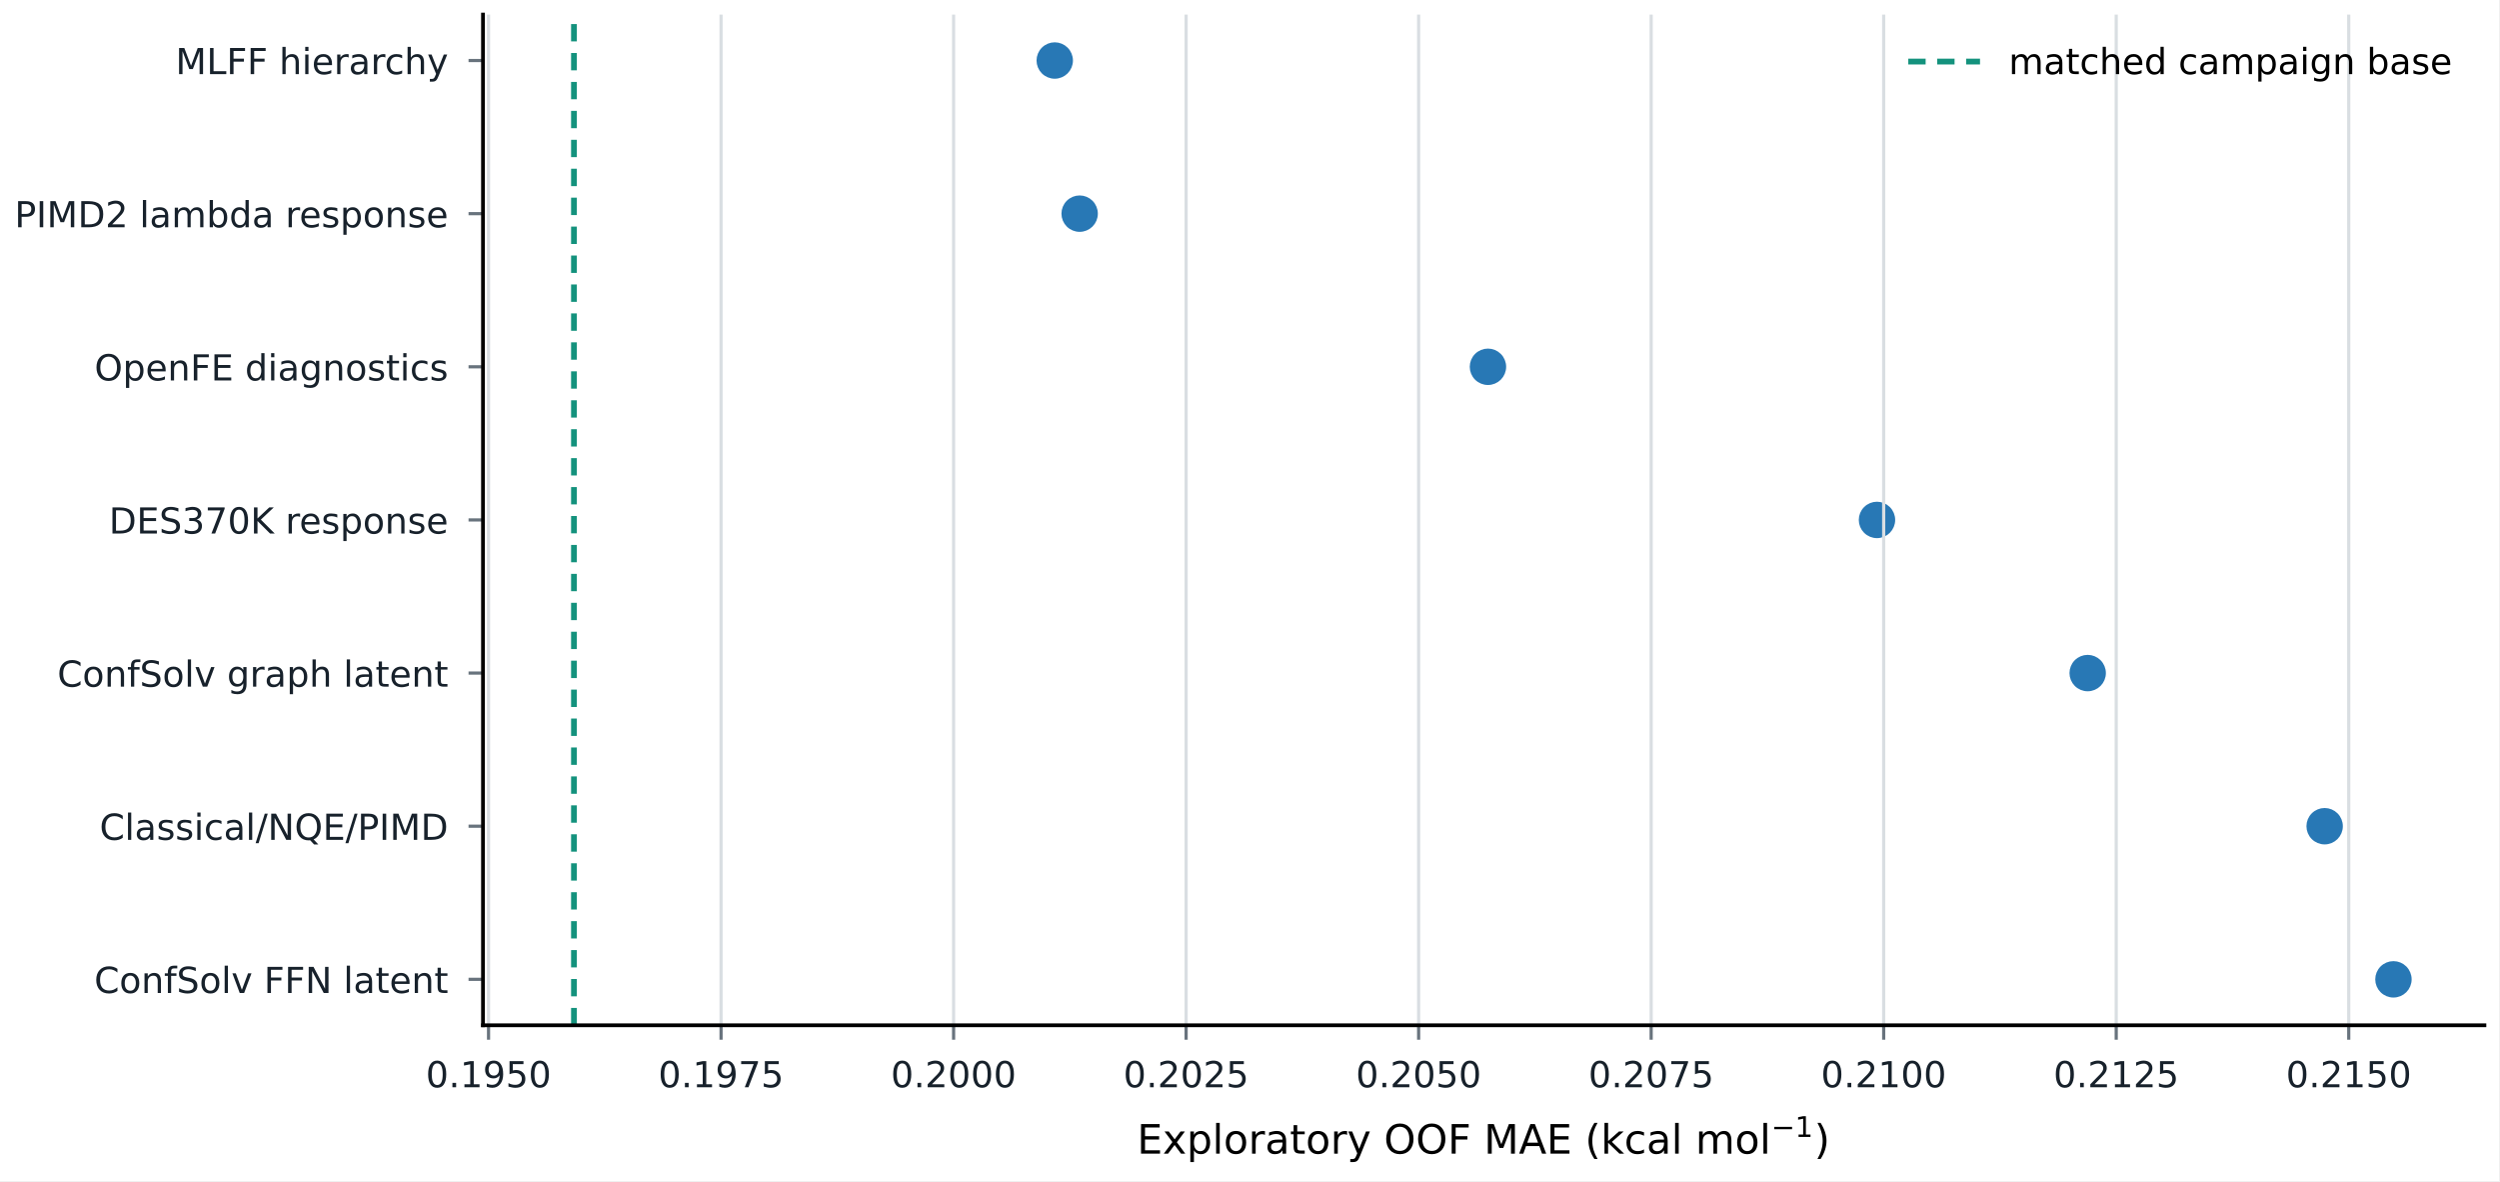
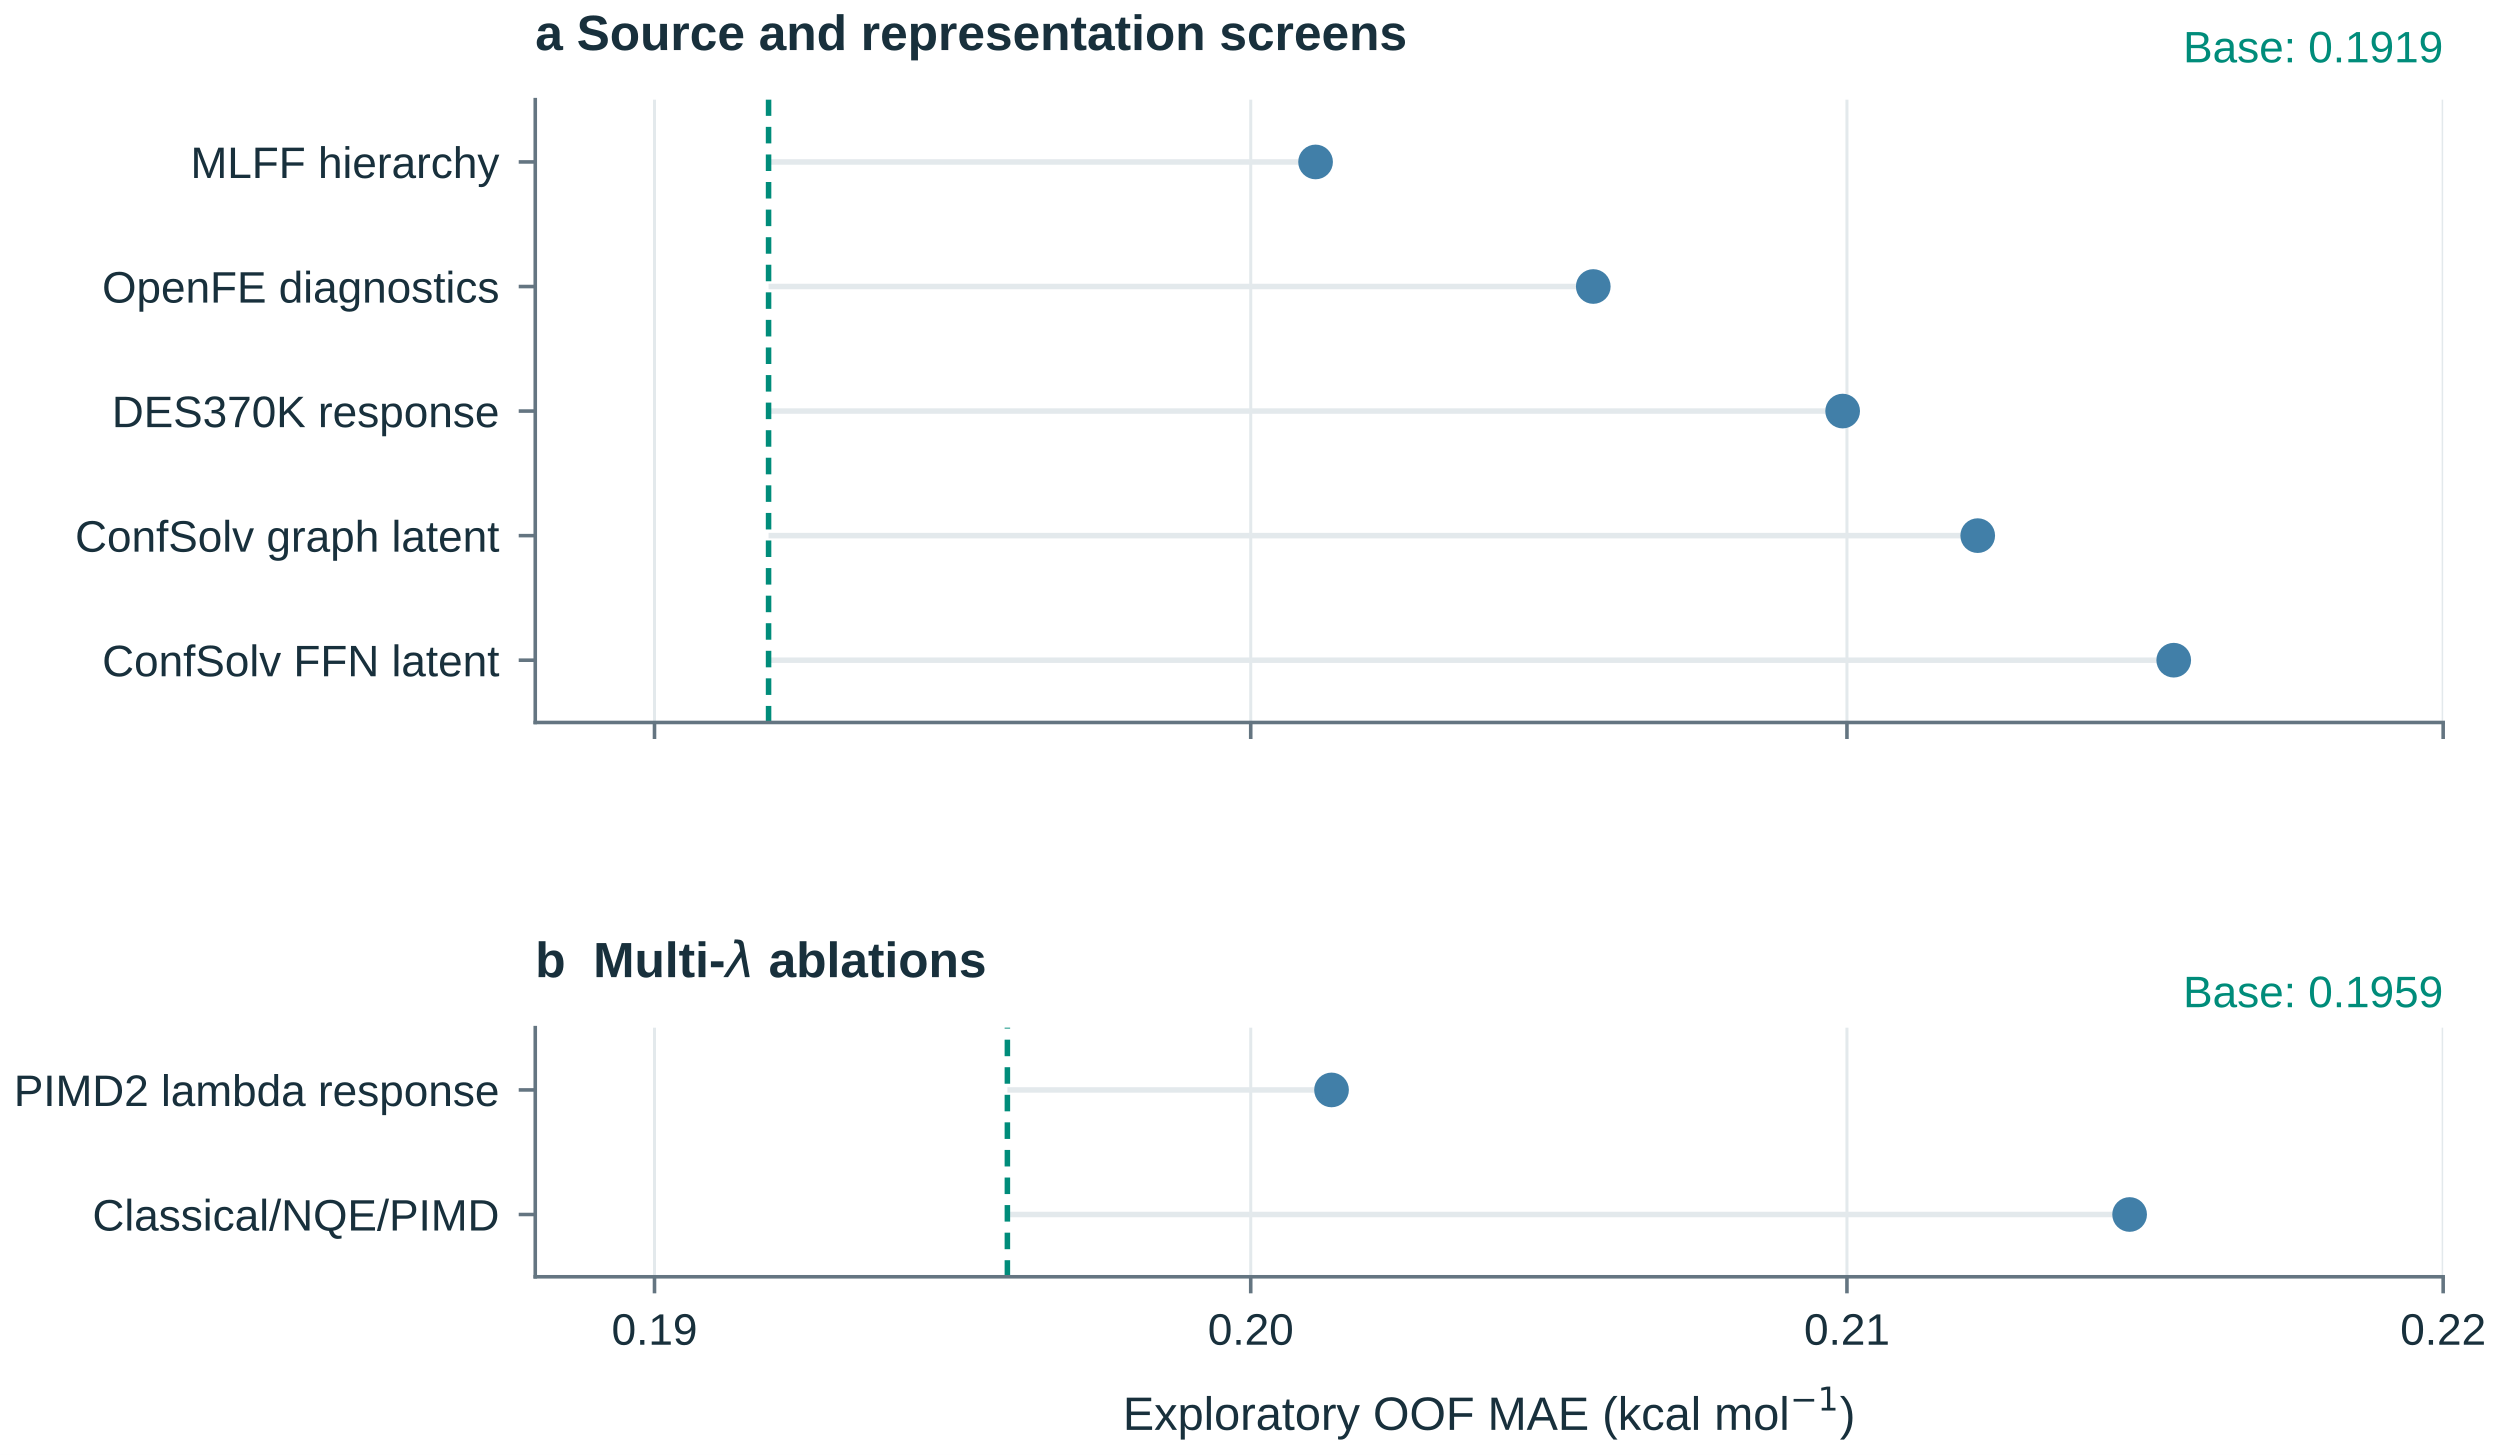
- <svg xmlns="http://www.w3.org/2000/svg" xmlns:xlink="http://www.w3.org/1999/xlink" width="431.97pt" height="204.068pt" viewBox="0 0 431.97 204.068" version="1.1">
+ <svg xmlns="http://www.w3.org/2000/svg" xmlns:xlink="http://www.w3.org/1999/xlink" width="453.322pt" height="263.819pt" viewBox="0 0 453.322 263.819" version="1.1">
  <defs>
    <style type="text/css">*{stroke-linejoin: round; stroke-linecap: butt}</style>
  </defs>
  <g id="figure_1">
    <g id="patch_1">
-       <path d="M 0 204.068 L 431.97 204.068 L 431.97 0 L 0 0 z " style="fill: #ffffff" />
+       <path d="M 0 263.819 L 453.322 263.819 L 453.322 0 L 0 0 z " style="fill: #ffffff" />
    </g>
    <g id="axes_1">
      <g id="patch_2">
-         <path d="M 83.49 177.156 L 429.45 177.156 L 429.45 2.52 L 83.49 2.52 z " style="fill: #ffffff" />
-       </g>
-       <g id="PathCollection_1">
-         <defs>
-           <path id="md4bfd1f736" d="M 0 2.646 C 0.702 2.646 1.375 2.367 1.871 1.871 C 2.367 1.375 2.646 0.702 2.646 0 C 2.646 -0.702 2.367 -1.375 1.871 -1.871 C 1.375 -2.367 0.702 -2.646 0 -2.646 C -0.702 -2.646 -1.375 -2.367 -1.871 -1.871 C -2.367 -1.375 -2.646 -0.702 -2.646 0 C -2.646 0.702 -2.367 1.375 -1.871 1.871 C -1.375 2.367 -0.702 2.646 0 2.646 z " style="stroke: #2878b5" />
-         </defs>
-         <g clip-path="url(#p2e8db94655)">
-           <use xlink:href="#md4bfd1f736" x="182.32" y="10.458" style="fill: #2878b5; stroke: #2878b5" />
-           <use xlink:href="#md4bfd1f736" x="186.625" y="36.918" style="fill: #2878b5; stroke: #2878b5" />
-           <use xlink:href="#md4bfd1f736" x="257.202" y="63.378" style="fill: #2878b5; stroke: #2878b5" />
-           <use xlink:href="#md4bfd1f736" x="324.449" y="89.838" style="fill: #2878b5; stroke: #2878b5" />
-           <use xlink:href="#md4bfd1f736" x="360.87" y="116.298" style="fill: #2878b5; stroke: #2878b5" />
-           <use xlink:href="#md4bfd1f736" x="401.831" y="142.758" style="fill: #2878b5; stroke: #2878b5" />
-           <use xlink:href="#md4bfd1f736" x="413.724" y="169.218" style="fill: #2878b5; stroke: #2878b5" />
-         </g>
+         <path d="M 97.058 131.006 L 443.017 131.006 L 443.017 18.072 L 97.058 18.072 z " style="fill: #ffffff" />
      </g>
      <g id="matplotlib.axis_1">
        <g id="xtick_1">
          <g id="line2d_1">
-             <path d="M 84.448 177.156 L 84.448 2.52 " clip-path="url(#p2e8db94655)" style="fill: none; stroke: #d9dee2; stroke-width: 0.55; stroke-linecap: square" />
+             <path d="M 118.68 131.006 L 118.68 18.072 " clip-path="url(#p41e6babb95)" style="fill: none; stroke: #e3e9ec; stroke-width: 0.55; stroke-linecap: square" />
          </g>
          <g id="line2d_2">
            <defs>
-               <path id="m6e2ca28cae" d="M 0 0 L 0 2.5 " style="stroke: #68737d; stroke-width: 0.55" />
+               <path id="m44f9ed666f" d="M 0 0 L 0 3 " style="stroke: #647581; stroke-width: 0.65" />
            </defs>
            <g>
-               <use xlink:href="#m6e2ca28cae" x="84.448" y="177.156" style="fill: #68737d; stroke: #68737d; stroke-width: 0.55" />
-             </g>
-           </g>
-           <g id="text_1">
-             <text style="font-size: 6.2px; font-family: 'DejaVu Sans'; text-anchor: middle; fill: #17212b" x="84.448" y="187.867" transform="rotate(-0 84.44783 187.8665)">0.1950</text>
+               <use xlink:href="#m44f9ed666f" x="118.68" y="131.006" style="fill: #647581; stroke: #647581; stroke-width: 0.65" />
+             </g>
          </g>
        </g>
        <g id="xtick_2">
          <g id="line2d_3">
-             <path d="M 124.641 177.156 L 124.641 2.52 " clip-path="url(#p2e8db94655)" style="fill: none; stroke: #d9dee2; stroke-width: 0.55; stroke-linecap: square" />
+             <path d="M 226.792 131.006 L 226.792 18.072 " clip-path="url(#p41e6babb95)" style="fill: none; stroke: #e3e9ec; stroke-width: 0.55; stroke-linecap: square" />
          </g>
          <g id="line2d_4">
            <g>
-               <use xlink:href="#m6e2ca28cae" x="124.641" y="177.156" style="fill: #68737d; stroke: #68737d; stroke-width: 0.55" />
-             </g>
-           </g>
-           <g id="text_2">
-             <text style="font-size: 6.2px; font-family: 'DejaVu Sans'; text-anchor: middle; fill: #17212b" x="124.641" y="187.867" transform="rotate(-0 124.6412 187.8665)">0.1975</text>
+               <use xlink:href="#m44f9ed666f" x="226.792" y="131.006" style="fill: #647581; stroke: #647581; stroke-width: 0.65" />
+             </g>
          </g>
        </g>
        <g id="xtick_3">
          <g id="line2d_5">
-             <path d="M 164.835 177.156 L 164.835 2.52 " clip-path="url(#p2e8db94655)" style="fill: none; stroke: #d9dee2; stroke-width: 0.55; stroke-linecap: square" />
+             <path d="M 334.905 131.006 L 334.905 18.072 " clip-path="url(#p41e6babb95)" style="fill: none; stroke: #e3e9ec; stroke-width: 0.55; stroke-linecap: square" />
          </g>
          <g id="line2d_6">
            <g>
-               <use xlink:href="#m6e2ca28cae" x="164.835" y="177.156" style="fill: #68737d; stroke: #68737d; stroke-width: 0.55" />
-             </g>
-           </g>
-           <g id="text_3">
-             <text style="font-size: 6.2px; font-family: 'DejaVu Sans'; text-anchor: middle; fill: #17212b" x="164.835" y="187.867" transform="rotate(-0 164.8346 187.8665)">0.2000</text>
+               <use xlink:href="#m44f9ed666f" x="334.905" y="131.006" style="fill: #647581; stroke: #647581; stroke-width: 0.65" />
+             </g>
          </g>
        </g>
        <g id="xtick_4">
          <g id="line2d_7">
-             <path d="M 205.028 177.156 L 205.028 2.52 " clip-path="url(#p2e8db94655)" style="fill: none; stroke: #d9dee2; stroke-width: 0.55; stroke-linecap: square" />
+             <path d="M 443.017 131.006 L 443.017 18.072 " clip-path="url(#p41e6babb95)" style="fill: none; stroke: #e3e9ec; stroke-width: 0.55; stroke-linecap: square" />
          </g>
          <g id="line2d_8">
            <g>
-               <use xlink:href="#m6e2ca28cae" x="205.028" y="177.156" style="fill: #68737d; stroke: #68737d; stroke-width: 0.55" />
-             </g>
-           </g>
-           <g id="text_4">
-             <text style="font-size: 6.2px; font-family: 'DejaVu Sans'; text-anchor: middle; fill: #17212b" x="205.028" y="187.867" transform="rotate(-0 205.028 187.8665)">0.2025</text>
-           </g>
-         </g>
-         <g id="xtick_5">
-           <g id="line2d_9">
-             <path d="M 245.221 177.156 L 245.221 2.52 " clip-path="url(#p2e8db94655)" style="fill: none; stroke: #d9dee2; stroke-width: 0.55; stroke-linecap: square" />
-           </g>
-           <g id="line2d_10">
-             <g>
-               <use xlink:href="#m6e2ca28cae" x="245.221" y="177.156" style="fill: #68737d; stroke: #68737d; stroke-width: 0.55" />
-             </g>
-           </g>
-           <g id="text_5">
-             <text style="font-size: 6.2px; font-family: 'DejaVu Sans'; text-anchor: middle; fill: #17212b" x="245.221" y="187.867" transform="rotate(-0 245.2214 187.8665)">0.2050</text>
-           </g>
-         </g>
-         <g id="xtick_6">
-           <g id="line2d_11">
-             <path d="M 285.415 177.156 L 285.415 2.52 " clip-path="url(#p2e8db94655)" style="fill: none; stroke: #d9dee2; stroke-width: 0.55; stroke-linecap: square" />
-           </g>
-           <g id="line2d_12">
-             <g>
-               <use xlink:href="#m6e2ca28cae" x="285.415" y="177.156" style="fill: #68737d; stroke: #68737d; stroke-width: 0.55" />
-             </g>
-           </g>
-           <g id="text_6">
-             <text style="font-size: 6.2px; font-family: 'DejaVu Sans'; text-anchor: middle; fill: #17212b" x="285.415" y="187.867" transform="rotate(-0 285.4148 187.8665)">0.2075</text>
-           </g>
-         </g>
-         <g id="xtick_7">
-           <g id="line2d_13">
-             <path d="M 325.608 177.156 L 325.608 2.52 " clip-path="url(#p2e8db94655)" style="fill: none; stroke: #d9dee2; stroke-width: 0.55; stroke-linecap: square" />
-           </g>
-           <g id="line2d_14">
-             <g>
-               <use xlink:href="#m6e2ca28cae" x="325.608" y="177.156" style="fill: #68737d; stroke: #68737d; stroke-width: 0.55" />
-             </g>
-           </g>
-           <g id="text_7">
-             <text style="font-size: 6.2px; font-family: 'DejaVu Sans'; text-anchor: middle; fill: #17212b" x="325.608" y="187.867" transform="rotate(-0 325.6083 187.8665)">0.2100</text>
-           </g>
-         </g>
-         <g id="xtick_8">
-           <g id="line2d_15">
-             <path d="M 365.802 177.156 L 365.802 2.52 " clip-path="url(#p2e8db94655)" style="fill: none; stroke: #d9dee2; stroke-width: 0.55; stroke-linecap: square" />
-           </g>
-           <g id="line2d_16">
-             <g>
-               <use xlink:href="#m6e2ca28cae" x="365.802" y="177.156" style="fill: #68737d; stroke: #68737d; stroke-width: 0.55" />
-             </g>
-           </g>
-           <g id="text_8">
-             <text style="font-size: 6.2px; font-family: 'DejaVu Sans'; text-anchor: middle; fill: #17212b" x="365.802" y="187.867" transform="rotate(-0 365.8017 187.8665)">0.2125</text>
-           </g>
-         </g>
-         <g id="xtick_9">
-           <g id="line2d_17">
-             <path d="M 405.995 177.156 L 405.995 2.52 " clip-path="url(#p2e8db94655)" style="fill: none; stroke: #d9dee2; stroke-width: 0.55; stroke-linecap: square" />
-           </g>
-           <g id="line2d_18">
-             <g>
-               <use xlink:href="#m6e2ca28cae" x="405.995" y="177.156" style="fill: #68737d; stroke: #68737d; stroke-width: 0.55" />
-             </g>
-           </g>
-           <g id="text_9">
-             <text style="font-size: 6.2px; font-family: 'DejaVu Sans'; text-anchor: middle; fill: #17212b" x="405.995" y="187.867" transform="rotate(-0 405.9951 187.8665)">0.2150</text>
-           </g>
-         </g>
-         <g id="text_10">
-           <g transform="translate(196.5496 199.866)">
-             <text>
-               <tspan x="0" y="-0.532" style="font-size: 7px; font-family: 'DejaVu Sans'">E</tspan>
-               <tspan x="4.423" y="-0.532" style="font-size: 7px; font-family: 'DejaVu Sans'">x</tspan>
-               <tspan x="8.565" y="-0.532" style="font-size: 7px; font-family: 'DejaVu Sans'">p</tspan>
-               <tspan x="13.009" y="-0.532" style="font-size: 7px; font-family: 'DejaVu Sans'">l</tspan>
-               <tspan x="14.954" y="-0.532" style="font-size: 7px; font-family: 'DejaVu Sans'">o</tspan>
-               <tspan x="19.236" y="-0.532" style="font-size: 7px; font-family: 'DejaVu Sans'">r</tspan>
-               <tspan x="22.114" y="-0.532" style="font-size: 7px; font-family: 'DejaVu Sans'">a</tspan>
-               <tspan x="26.404" y="-0.532" style="font-size: 7px; font-family: 'DejaVu Sans'">t</tspan>
-               <tspan x="29.148" y="-0.532" style="font-size: 7px; font-family: 'DejaVu Sans'">o</tspan>
-               <tspan x="33.431" y="-0.532" style="font-size: 7px; font-family: 'DejaVu Sans'">r</tspan>
-               <tspan x="36.309" y="-0.532" style="font-size: 7px; font-family: 'DejaVu Sans'">y</tspan>
-               <tspan x="40.452" y="-0.532" style="font-size: 7px; font-family: 'DejaVu Sans'"> </tspan>
-               <tspan x="42.677" y="-0.532" style="font-size: 7px; font-family: 'DejaVu Sans'">O</tspan>
-               <tspan x="48.187" y="-0.532" style="font-size: 7px; font-family: 'DejaVu Sans'">O</tspan>
-               <tspan x="53.696" y="-0.532" style="font-size: 7px; font-family: 'DejaVu Sans'">F</tspan>
-               <tspan x="57.723" y="-0.532" style="font-size: 7px; font-family: 'DejaVu Sans'"> </tspan>
-               <tspan x="59.948" y="-0.532" style="font-size: 7px; font-family: 'DejaVu Sans'">M</tspan>
-               <tspan x="65.987" y="-0.532" style="font-size: 7px; font-family: 'DejaVu Sans'">A</tspan>
-               <tspan x="70.776" y="-0.532" style="font-size: 7px; font-family: 'DejaVu Sans'">E</tspan>
-               <tspan x="75.199" y="-0.532" style="font-size: 7px; font-family: 'DejaVu Sans'"> </tspan>
-               <tspan x="77.424" y="-0.532" style="font-size: 7px; font-family: 'DejaVu Sans'">(</tspan>
-               <tspan x="80.155" y="-0.532" style="font-size: 7px; font-family: 'DejaVu Sans'">k</tspan>
-               <tspan x="84.208" y="-0.532" style="font-size: 7px; font-family: 'DejaVu Sans'">c</tspan>
-               <tspan x="88.057" y="-0.532" style="font-size: 7px; font-family: 'DejaVu Sans'">a</tspan>
-               <tspan x="92.347" y="-0.532" style="font-size: 7px; font-family: 'DejaVu Sans'">l</tspan>
-               <tspan x="94.292" y="-0.532" style="font-size: 7px; font-family: 'DejaVu Sans'"> </tspan>
-               <tspan x="96.517" y="-0.532" style="font-size: 7px; font-family: 'DejaVu Sans'">m</tspan>
-               <tspan x="103.335" y="-0.532" style="font-size: 7px; font-family: 'DejaVu Sans'">o</tspan>
-               <tspan x="107.618" y="-0.532" style="font-size: 7px; font-family: 'DejaVu Sans'">l</tspan>
-               <tspan x="117.045" y="-0.532" style="font-size: 7px; font-family: 'DejaVu Sans'">)</tspan>
-               <tspan x="109.63" y="-3.423" style="font-size: 4.9px; font-family: 'DejaVu Sans'">−</tspan>
-               <tspan x="113.736" y="-3.423" style="font-size: 4.9px; font-family: 'DejaVu Sans'">1</tspan>
-             </text>
+               <use xlink:href="#m44f9ed666f" x="443.017" y="131.006" style="fill: #647581; stroke: #647581; stroke-width: 0.65" />
+             </g>
          </g>
        </g>
      </g>
      <g id="matplotlib.axis_2">
        <g id="ytick_1">
+           <g id="line2d_9">
+             <defs>
+               <path id="m7fb1962d9d" d="M 0 0 L -3 0 " style="stroke: #647581; stroke-width: 0.65" />
+             </defs>
+             <g>
+               <use xlink:href="#m7fb1962d9d" x="97.058" y="29.366" style="fill: #647581; stroke: #647581; stroke-width: 0.65" />
+             </g>
+           </g>
+           <g id="text_1">
+             <text style="font-size: 8px; font-family: 'Arial'; text-anchor: end; fill: #18303c" x="90.558" y="32.278" transform="rotate(-0 90.5575 32.27769)">MLFF hierarchy</text>
+           </g>
+         </g>
+         <g id="ytick_2">
+           <g id="line2d_10">
+             <g>
+               <use xlink:href="#m7fb1962d9d" x="97.058" y="51.952" style="fill: #647581; stroke: #647581; stroke-width: 0.65" />
+             </g>
+           </g>
+           <g id="text_2">
+             <text style="font-size: 8px; font-family: 'Arial'; text-anchor: end; fill: #18303c" x="90.558" y="54.867" transform="rotate(-0 90.5575 54.86662)">OpenFE diagnostics</text>
+           </g>
+         </g>
+         <g id="ytick_3">
+           <g id="line2d_11">
+             <g>
+               <use xlink:href="#m7fb1962d9d" x="97.058" y="74.539" style="fill: #647581; stroke: #647581; stroke-width: 0.65" />
+             </g>
+           </g>
+           <g id="text_3">
+             <text style="font-size: 8px; font-family: 'Arial'; text-anchor: end; fill: #18303c" x="90.558" y="77.451" transform="rotate(-0 90.5575 77.45102)">DES370K response</text>
+           </g>
+         </g>
+         <g id="ytick_4">
+           <g id="line2d_12">
+             <g>
+               <use xlink:href="#m7fb1962d9d" x="97.058" y="97.126" style="fill: #647581; stroke: #647581; stroke-width: 0.65" />
+             </g>
+           </g>
+           <g id="text_4">
+             <text style="font-size: 8px; font-family: 'Arial'; text-anchor: end; fill: #18303c" x="90.558" y="100.038" transform="rotate(-0 90.5575 100.0377)">ConfSolv graph latent</text>
+           </g>
+         </g>
+         <g id="ytick_5">
+           <g id="line2d_13">
+             <g>
+               <use xlink:href="#m7fb1962d9d" x="97.058" y="119.712" style="fill: #647581; stroke: #647581; stroke-width: 0.65" />
+             </g>
+           </g>
+           <g id="text_5">
+             <text style="font-size: 8px; font-family: 'Arial'; text-anchor: end; fill: #18303c" x="90.558" y="122.624" transform="rotate(-0 90.5575 122.6244)">ConfSolv FFN latent</text>
+           </g>
+         </g>
+       </g>
+       <g id="LineCollection_1">
+         <path d="M 139.363 29.366 L 238.551 29.366 " clip-path="url(#p41e6babb95)" style="fill: none; stroke: #e3e9ec" />
+         <path d="M 139.363 51.952 L 288.905 51.952 " clip-path="url(#p41e6babb95)" style="fill: none; stroke: #e3e9ec" />
+         <path d="M 139.363 74.539 L 334.125 74.539 " clip-path="url(#p41e6babb95)" style="fill: none; stroke: #e3e9ec" />
+         <path d="M 139.363 97.126 L 358.617 97.126 " clip-path="url(#p41e6babb95)" style="fill: none; stroke: #e3e9ec" />
+         <path d="M 139.363 119.712 L 394.159 119.712 " clip-path="url(#p41e6babb95)" style="fill: none; stroke: #e3e9ec" />
+       </g>
+       <g id="line2d_14">
+         <path d="M 139.363 131.006 L 139.363 18.072 " clip-path="url(#p41e6babb95)" style="fill: none; stroke-dasharray: 3,2; stroke-dashoffset: 0; stroke: #008c7a" />
+       </g>
+       <g id="patch_3">
+         <path d="M 97.058 131.006 L 97.058 18.072 " style="fill: none; stroke: #647581; stroke-width: 0.65; stroke-linejoin: miter; stroke-linecap: square" />
+       </g>
+       <g id="patch_4">
+         <path d="M 97.058 131.006 L 443.017 131.006 " style="fill: none; stroke: #647581; stroke-width: 0.65; stroke-linejoin: miter; stroke-linecap: square" />
+       </g>
+       <g id="PathCollection_1">
+         <defs>
+           <path id="m8693312dcb" d="M 0 2.646 C 0.702 2.646 1.375 2.367 1.871 1.871 C 2.367 1.375 2.646 0.702 2.646 0 C 2.646 -0.702 2.367 -1.375 1.871 -1.871 C 1.375 -2.367 0.702 -2.646 0 -2.646 C -0.702 -2.646 -1.375 -2.367 -1.871 -1.871 C -2.367 -1.375 -2.646 -0.702 -2.646 0 C -2.646 0.702 -2.367 1.375 -1.871 1.871 C -1.375 2.367 -0.702 2.646 0 2.646 z " style="stroke: #417fa8" />
+         </defs>
+         <g clip-path="url(#p41e6babb95)">
+           <use xlink:href="#m8693312dcb" x="238.551" y="29.366" style="fill: #417fa8; stroke: #417fa8" />
+           <use xlink:href="#m8693312dcb" x="288.905" y="51.952" style="fill: #417fa8; stroke: #417fa8" />
+           <use xlink:href="#m8693312dcb" x="334.125" y="74.539" style="fill: #417fa8; stroke: #417fa8" />
+           <use xlink:href="#m8693312dcb" x="358.617" y="97.126" style="fill: #417fa8; stroke: #417fa8" />
+           <use xlink:href="#m8693312dcb" x="394.159" y="119.712" style="fill: #417fa8; stroke: #417fa8" />
+         </g>
+       </g>
+       <g id="text_6">
+         <text style="font-size: 8px; font-family: 'Arial'; text-anchor: end; fill: #008c7a" x="443.017" y="11.307" transform="rotate(-0 443.0175 11.30665)">Base: 0.1919</text>
+       </g>
+       <g id="text_7">
+         <text style="font-weight: 700; font-size: 9px; font-family: 'Arial'; text-anchor: start; fill: #18303c" x="97.058" y="9.072" transform="rotate(-0 97.0575 9.072246)">a  Source and representation screens</text>
+       </g>
+     </g>
+     <g id="axes_2">
+       <g id="patch_5">
+         <path d="M 97.058 231.516 L 443.017 231.516 L 443.017 186.343 L 97.058 186.343 z " style="fill: #ffffff" />
+       </g>
+       <g id="matplotlib.axis_3">
+         <g id="xtick_5">
+           <g id="line2d_15">
+             <path d="M 118.68 231.516 L 118.68 186.343 " clip-path="url(#p0ddb3fd5a5)" style="fill: none; stroke: #e3e9ec; stroke-width: 0.55; stroke-linecap: square" />
+           </g>
+           <g id="line2d_16">
+             <g>
+               <use xlink:href="#m44f9ed666f" x="118.68" y="231.516" style="fill: #647581; stroke: #647581; stroke-width: 0.65" />
+             </g>
+           </g>
+           <g id="text_8">
+             <text style="font-size: 8px; font-family: 'Arial'; text-anchor: middle; fill: #18303c" x="118.68" y="243.84" transform="rotate(-0 118.68 243.8405)">0.19</text>
+           </g>
+         </g>
+         <g id="xtick_6">
+           <g id="line2d_17">
+             <path d="M 226.792 231.516 L 226.792 186.343 " clip-path="url(#p0ddb3fd5a5)" style="fill: none; stroke: #e3e9ec; stroke-width: 0.55; stroke-linecap: square" />
+           </g>
+           <g id="line2d_18">
+             <g>
+               <use xlink:href="#m44f9ed666f" x="226.792" y="231.516" style="fill: #647581; stroke: #647581; stroke-width: 0.65" />
+             </g>
+           </g>
+           <g id="text_9">
+             <text style="font-size: 8px; font-family: 'Arial'; text-anchor: middle; fill: #18303c" x="226.792" y="243.84" transform="rotate(-0 226.7925 243.8405)">0.20</text>
+           </g>
+         </g>
+         <g id="xtick_7">
          <g id="line2d_19">
-             <defs>
-               <path id="m6fa0920486" d="M 0 0 L -2.5 0 " style="stroke: #68737d; stroke-width: 0.55" />
-             </defs>
-             <g>
-               <use xlink:href="#m6fa0920486" x="83.49" y="10.458" style="fill: #68737d; stroke: #68737d; stroke-width: 0.55" />
+             <path d="M 334.905 231.516 L 334.905 186.343 " clip-path="url(#p0ddb3fd5a5)" style="fill: none; stroke: #e3e9ec; stroke-width: 0.55; stroke-linecap: square" />
+           </g>
+           <g id="line2d_20">
+             <g>
+               <use xlink:href="#m44f9ed666f" x="334.905" y="231.516" style="fill: #647581; stroke: #647581; stroke-width: 0.65" />
+             </g>
+           </g>
+           <g id="text_10">
+             <text style="font-size: 8px; font-family: 'Arial'; text-anchor: middle; fill: #18303c" x="334.905" y="243.84" transform="rotate(-0 334.905 243.8405)">0.21</text>
+           </g>
+         </g>
+         <g id="xtick_8">
+           <g id="line2d_21">
+             <path d="M 443.017 231.516 L 443.017 186.343 " clip-path="url(#p0ddb3fd5a5)" style="fill: none; stroke: #e3e9ec; stroke-width: 0.55; stroke-linecap: square" />
+           </g>
+           <g id="line2d_22">
+             <g>
+               <use xlink:href="#m44f9ed666f" x="443.017" y="231.516" style="fill: #647581; stroke: #647581; stroke-width: 0.65" />
            </g>
          </g>
          <g id="text_11">
-             <text style="font-size: 6.2px; font-family: 'DejaVu Sans'; text-anchor: end; fill: #17212b" x="77.49" y="12.814" transform="rotate(-0 77.48963 12.81352)">MLFF hierarchy</text>
-           </g>
-         </g>
-         <g id="ytick_2">
-           <g id="line2d_20">
-             <g>
-               <use xlink:href="#m6fa0920486" x="83.49" y="36.918" style="fill: #68737d; stroke: #68737d; stroke-width: 0.55" />
-             </g>
-           </g>
-           <g id="text_12">
-             <text style="font-size: 6.2px; font-family: 'DejaVu Sans'; text-anchor: end; fill: #17212b" x="77.49" y="39.274" transform="rotate(-0 77.48963 39.27352)">PIMD2 lambda response</text>
-           </g>
-         </g>
-         <g id="ytick_3">
-           <g id="line2d_21">
-             <g>
-               <use xlink:href="#m6fa0920486" x="83.49" y="63.378" style="fill: #68737d; stroke: #68737d; stroke-width: 0.55" />
+             <text style="font-size: 8px; font-family: 'Arial'; text-anchor: middle; fill: #18303c" x="443.017" y="243.84" transform="rotate(-0 443.0175 243.8405)">0.22</text>
+           </g>
+         </g>
+         <g id="text_12">
+           <g style="fill: #18303c" transform="translate(203.61 259.4291)">
+             <text>
+               <tspan x="0" y="-0.147" style="font-size: 8.5px; font-family: 'Arial'; fill: #18303c">E</tspan>
+               <tspan x="5.669" y="-0.147" style="font-size: 8.5px; font-family: 'Arial'; fill: #18303c">x</tspan>
+               <tspan x="9.919" y="-0.147" style="font-size: 8.5px; font-family: 'Arial'; fill: #18303c">p</tspan>
+               <tspan x="14.647" y="-0.147" style="font-size: 8.5px; font-family: 'Arial'; fill: #18303c">l</tspan>
+               <tspan x="16.535" y="-0.147" style="font-size: 8.5px; font-family: 'Arial'; fill: #18303c">o</tspan>
+               <tspan x="21.262" y="-0.147" style="font-size: 8.5px; font-family: 'Arial'; fill: #18303c">r</tspan>
+               <tspan x="24.093" y="-0.147" style="font-size: 8.5px; font-family: 'Arial'; fill: #18303c">a</tspan>
+               <tspan x="28.82" y="-0.147" style="font-size: 8.5px; font-family: 'Arial'; fill: #18303c">t</tspan>
+               <tspan x="31.182" y="-0.147" style="font-size: 8.5px; font-family: 'Arial'; fill: #18303c">o</tspan>
+               <tspan x="35.909" y="-0.147" style="font-size: 8.5px; font-family: 'Arial'; fill: #18303c">r</tspan>
+               <tspan x="38.74" y="-0.147" style="font-size: 8.5px; font-family: 'Arial'; fill: #18303c">y</tspan>
+               <tspan x="42.99" y="-0.147" style="font-size: 8.5px; font-family: 'Arial'; fill: #18303c"> </tspan>
+               <tspan x="45.351" y="-0.147" style="font-size: 8.5px; font-family: 'Arial'; fill: #18303c">O</tspan>
+               <tspan x="51.963" y="-0.147" style="font-size: 8.5px; font-family: 'Arial'; fill: #18303c">O</tspan>
+               <tspan x="58.574" y="-0.147" style="font-size: 8.5px; font-family: 'Arial'; fill: #18303c">F</tspan>
+               <tspan x="63.767" y="-0.147" style="font-size: 8.5px; font-family: 'Arial'; fill: #18303c"> </tspan>
+               <tspan x="66.128" y="-0.147" style="font-size: 8.5px; font-family: 'Arial'; fill: #18303c">M</tspan>
+               <tspan x="73.209" y="-0.147" style="font-size: 8.5px; font-family: 'Arial'; fill: #18303c">A</tspan>
+               <tspan x="78.878" y="-0.147" style="font-size: 8.5px; font-family: 'Arial'; fill: #18303c">E</tspan>
+               <tspan x="84.548" y="-0.147" style="font-size: 8.5px; font-family: 'Arial'; fill: #18303c"> </tspan>
+               <tspan x="86.909" y="-0.147" style="font-size: 8.5px; font-family: 'Arial'; fill: #18303c">(</tspan>
+               <tspan x="89.74" y="-0.147" style="font-size: 8.5px; font-family: 'Arial'; fill: #18303c">k</tspan>
+               <tspan x="93.99" y="-0.147" style="font-size: 8.5px; font-family: 'Arial'; fill: #18303c">c</tspan>
+               <tspan x="98.24" y="-0.147" style="font-size: 8.5px; font-family: 'Arial'; fill: #18303c">a</tspan>
+               <tspan x="102.967" y="-0.147" style="font-size: 8.5px; font-family: 'Arial'; fill: #18303c">l</tspan>
+               <tspan x="104.855" y="-0.147" style="font-size: 8.5px; font-family: 'Arial'; fill: #18303c"> </tspan>
+               <tspan x="107.217" y="-0.147" style="font-size: 8.5px; font-family: 'Arial'; fill: #18303c">m</tspan>
+               <tspan x="114.298" y="-0.147" style="font-size: 8.5px; font-family: 'Arial'; fill: #18303c">o</tspan>
+               <tspan x="119.025" y="-0.147" style="font-size: 8.5px; font-family: 'Arial'; fill: #18303c">l</tspan>
+               <tspan x="129.998" y="-0.147" style="font-size: 8.5px; font-family: 'Arial'; fill: #18303c">)</tspan>
+               <tspan x="120.995" y="-3.658" style="font-size: 5.95px; font-family: 'DejaVu Sans'; fill: #18303c">−</tspan>
+               <tspan x="125.98" y="-3.658" style="font-size: 5.95px; font-family: 'DejaVu Sans'; fill: #18303c">1</tspan>
+             </text>
+           </g>
+         </g>
+       </g>
+       <g id="matplotlib.axis_4">
+         <g id="ytick_6">
+           <g id="line2d_23">
+             <g>
+               <use xlink:href="#m7fb1962d9d" x="97.058" y="197.636" style="fill: #647581; stroke: #647581; stroke-width: 0.65" />
            </g>
          </g>
          <g id="text_13">
-             <text style="font-size: 6.2px; font-family: 'DejaVu Sans'; text-anchor: end; fill: #17212b" x="77.49" y="65.734" transform="rotate(-0 77.48963 65.73352)">OpenFE diagnostics</text>
-           </g>
-         </g>
-         <g id="ytick_4">
-           <g id="line2d_22">
-             <g>
-               <use xlink:href="#m6fa0920486" x="83.49" y="89.838" style="fill: #68737d; stroke: #68737d; stroke-width: 0.55" />
+             <text style="font-size: 8px; font-family: 'Arial'; text-anchor: end; fill: #18303c" x="90.558" y="200.548" transform="rotate(-0 90.5575 200.5484)">PIMD2 lambda response</text>
+           </g>
+         </g>
+         <g id="ytick_7">
+           <g id="line2d_24">
+             <g>
+               <use xlink:href="#m7fb1962d9d" x="97.058" y="220.223" style="fill: #647581; stroke: #647581; stroke-width: 0.65" />
            </g>
          </g>
          <g id="text_14">
-             <text style="font-size: 6.2px; font-family: 'DejaVu Sans'; text-anchor: end; fill: #17212b" x="77.49" y="92.193" transform="rotate(-0 77.48963 92.19327)">DES370K response</text>
-           </g>
-         </g>
-         <g id="ytick_5">
-           <g id="line2d_23">
-             <g>
-               <use xlink:href="#m6fa0920486" x="83.49" y="116.298" style="fill: #68737d; stroke: #68737d; stroke-width: 0.55" />
-             </g>
-           </g>
-           <g id="text_15">
-             <text style="font-size: 6.2px; font-family: 'DejaVu Sans'; text-anchor: end; fill: #17212b" x="77.49" y="118.654" transform="rotate(-0 77.48963 118.6535)">ConfSolv graph latent</text>
-           </g>
-         </g>
-         <g id="ytick_6">
-           <g id="line2d_24">
-             <g>
-               <use xlink:href="#m6fa0920486" x="83.49" y="142.758" style="fill: #68737d; stroke: #68737d; stroke-width: 0.55" />
-             </g>
-           </g>
-           <g id="text_16">
-             <text style="font-size: 6.2px; font-family: 'DejaVu Sans'; text-anchor: end; fill: #17212b" x="77.49" y="145.114" transform="rotate(-0 77.48963 145.1135)">Classical/NQE/PIMD</text>
-           </g>
-         </g>
-         <g id="ytick_7">
-           <g id="line2d_25">
-             <g>
-               <use xlink:href="#m6fa0920486" x="83.49" y="169.218" style="fill: #68737d; stroke: #68737d; stroke-width: 0.55" />
-             </g>
-           </g>
-           <g id="text_17">
-             <text style="font-size: 6.2px; font-family: 'DejaVu Sans'; text-anchor: end; fill: #17212b" x="77.49" y="171.574" transform="rotate(-0 77.48963 171.5735)">ConfSolv FFN latent</text>
-           </g>
-         </g>
-       </g>
-       <g id="line2d_26">
-         <path d="M 99.215 177.156 L 99.215 2.52 " clip-path="url(#p2e8db94655)" style="fill: none; stroke-dasharray: 3,2; stroke-dashoffset: 0; stroke: #14927d" />
-       </g>
-       <g id="patch_3">
-         <path d="M 83.49 177.156 L 83.49 2.52 " style="fill: none; stroke: #000000; stroke-width: 0.65; stroke-linejoin: miter; stroke-linecap: square" />
-       </g>
-       <g id="patch_4">
-         <path d="M 83.49 177.156 L 429.45 177.156 " style="fill: none; stroke: #000000; stroke-width: 0.65; stroke-linejoin: miter; stroke-linecap: square" />
-       </g>
-       <g id="legend_1">
-         <g id="line2d_27">
-           <path d="M 329.859 10.641 L 336.059 10.641 L 342.259 10.641 " style="fill: none; stroke-dasharray: 3,2; stroke-dashoffset: 0; stroke: #14927d" />
-         </g>
-         <g id="text_18">
-           <text style="font-size: 6.2px; font-family: 'DejaVu Sans'; text-anchor: start" x="347.219" y="12.811" transform="rotate(-0 347.2192 12.81103)">matched campaign base</text>
+             <text style="font-size: 8px; font-family: 'Arial'; text-anchor: end; fill: #18303c" x="90.558" y="223.137" transform="rotate(-0 90.5575 223.1373)">Classical/NQE/PIMD</text>
+           </g>
+         </g>
+       </g>
+       <g id="LineCollection_2">
+         <path d="M 182.667 197.636 L 241.445 197.636 " clip-path="url(#p0ddb3fd5a5)" style="fill: none; stroke: #e3e9ec" />
+         <path d="M 182.667 220.223 L 386.161 220.223 " clip-path="url(#p0ddb3fd5a5)" style="fill: none; stroke: #e3e9ec" />
+       </g>
+       <g id="line2d_25">
+         <path d="M 182.667 231.516 L 182.667 186.343 " clip-path="url(#p0ddb3fd5a5)" style="fill: none; stroke-dasharray: 3,2; stroke-dashoffset: 0; stroke: #008c7a" />
+       </g>
+       <g id="patch_6">
+         <path d="M 97.058 231.516 L 97.058 186.343 " style="fill: none; stroke: #647581; stroke-width: 0.65; stroke-linejoin: miter; stroke-linecap: square" />
+       </g>
+       <g id="patch_7">
+         <path d="M 97.058 231.516 L 443.017 231.516 " style="fill: none; stroke: #647581; stroke-width: 0.65; stroke-linejoin: miter; stroke-linecap: square" />
+       </g>
+       <g id="PathCollection_2">
+         <g clip-path="url(#p0ddb3fd5a5)">
+           <use xlink:href="#m8693312dcb" x="241.445" y="197.636" style="fill: #417fa8; stroke: #417fa8" />
+           <use xlink:href="#m8693312dcb" x="386.161" y="220.223" style="fill: #417fa8; stroke: #417fa8" />
+         </g>
+       </g>
+       <g id="text_15">
+         <text style="font-size: 8px; font-family: 'Arial'; text-anchor: end; fill: #008c7a" x="443.017" y="182.627" transform="rotate(-0 443.0175 182.6265)">Base: 0.1959</text>
+       </g>
+       <g id="text_16">
+         <g style="fill: #18303c" transform="translate(97.0575 177.3429)">
+           <text>
+             <tspan x="0" y="-0.156" style="font-weight: 700; font-size: 9px; font-family: 'Arial'; fill: #18303c">b</tspan>
+             <tspan x="5.498" y="-0.156" style="font-weight: 700; font-size: 9px; font-family: 'Arial'; fill: #18303c"> </tspan>
+             <tspan x="7.998" y="-0.156" style="font-weight: 700; font-size: 9px; font-family: 'Arial'; fill: #18303c"> </tspan>
+             <tspan x="10.499" y="-0.156" style="font-weight: 700; font-size: 9px; font-family: 'Arial'; fill: #18303c">M</tspan>
+             <tspan x="17.996" y="-0.156" style="font-weight: 700; font-size: 9px; font-family: 'Arial'; fill: #18303c">u</tspan>
+             <tspan x="23.493" y="-0.156" style="font-weight: 700; font-size: 9px; font-family: 'Arial'; fill: #18303c">l</tspan>
+             <tspan x="25.994" y="-0.156" style="font-weight: 700; font-size: 9px; font-family: 'Arial'; fill: #18303c">t</tspan>
+             <tspan x="28.991" y="-0.156" style="font-weight: 700; font-size: 9px; font-family: 'Arial'; fill: #18303c">i</tspan>
+             <tspan x="31.491" y="-0.156" style="font-weight: 700; font-size: 9px; font-family: 'Arial'; fill: #18303c">-</tspan>
+             <tspan x="39.814" y="-0.156" style="font-weight: 700; font-size: 9px; font-family: 'Arial'; fill: #18303c"> </tspan>
+             <tspan x="42.315" y="-0.156" style="font-weight: 700; font-size: 9px; font-family: 'Arial'; fill: #18303c">a</tspan>
+             <tspan x="47.32" y="-0.156" style="font-weight: 700; font-size: 9px; font-family: 'Arial'; fill: #18303c">b</tspan>
+             <tspan x="52.818" y="-0.156" style="font-weight: 700; font-size: 9px; font-family: 'Arial'; fill: #18303c">l</tspan>
+             <tspan x="55.318" y="-0.156" style="font-weight: 700; font-size: 9px; font-family: 'Arial'; fill: #18303c">a</tspan>
+             <tspan x="60.324" y="-0.156" style="font-weight: 700; font-size: 9px; font-family: 'Arial'; fill: #18303c">t</tspan>
+             <tspan x="63.321" y="-0.156" style="font-weight: 700; font-size: 9px; font-family: 'Arial'; fill: #18303c">i</tspan>
+             <tspan x="65.821" y="-0.156" style="font-weight: 700; font-size: 9px; font-family: 'Arial'; fill: #18303c">o</tspan>
+             <tspan x="71.319" y="-0.156" style="font-weight: 700; font-size: 9px; font-family: 'Arial'; fill: #18303c">n</tspan>
+             <tspan x="76.816" y="-0.156" style="font-weight: 700; font-size: 9px; font-family: 'Arial'; fill: #18303c">s</tspan>
+             <tspan x="34.488" y="-0.156" style="font-style: oblique; font-size: 9px; font-family: 'DejaVu Sans'; fill: #18303c">λ</tspan>
+           </text>
        </g>
      </g>
    </g>
  </g>
  <defs>
-     <clipPath id="p2e8db94655">
-       <rect x="83.49" y="2.52" width="345.96" height="174.636" />
+     <clipPath id="p41e6babb95">
+       <rect x="97.058" y="18.072" width="345.96" height="112.933" />
+     </clipPath>
+     <clipPath id="p0ddb3fd5a5">
+       <rect x="97.058" y="186.343" width="345.96" height="45.173" />
    </clipPath>
  </defs>
</svg>
